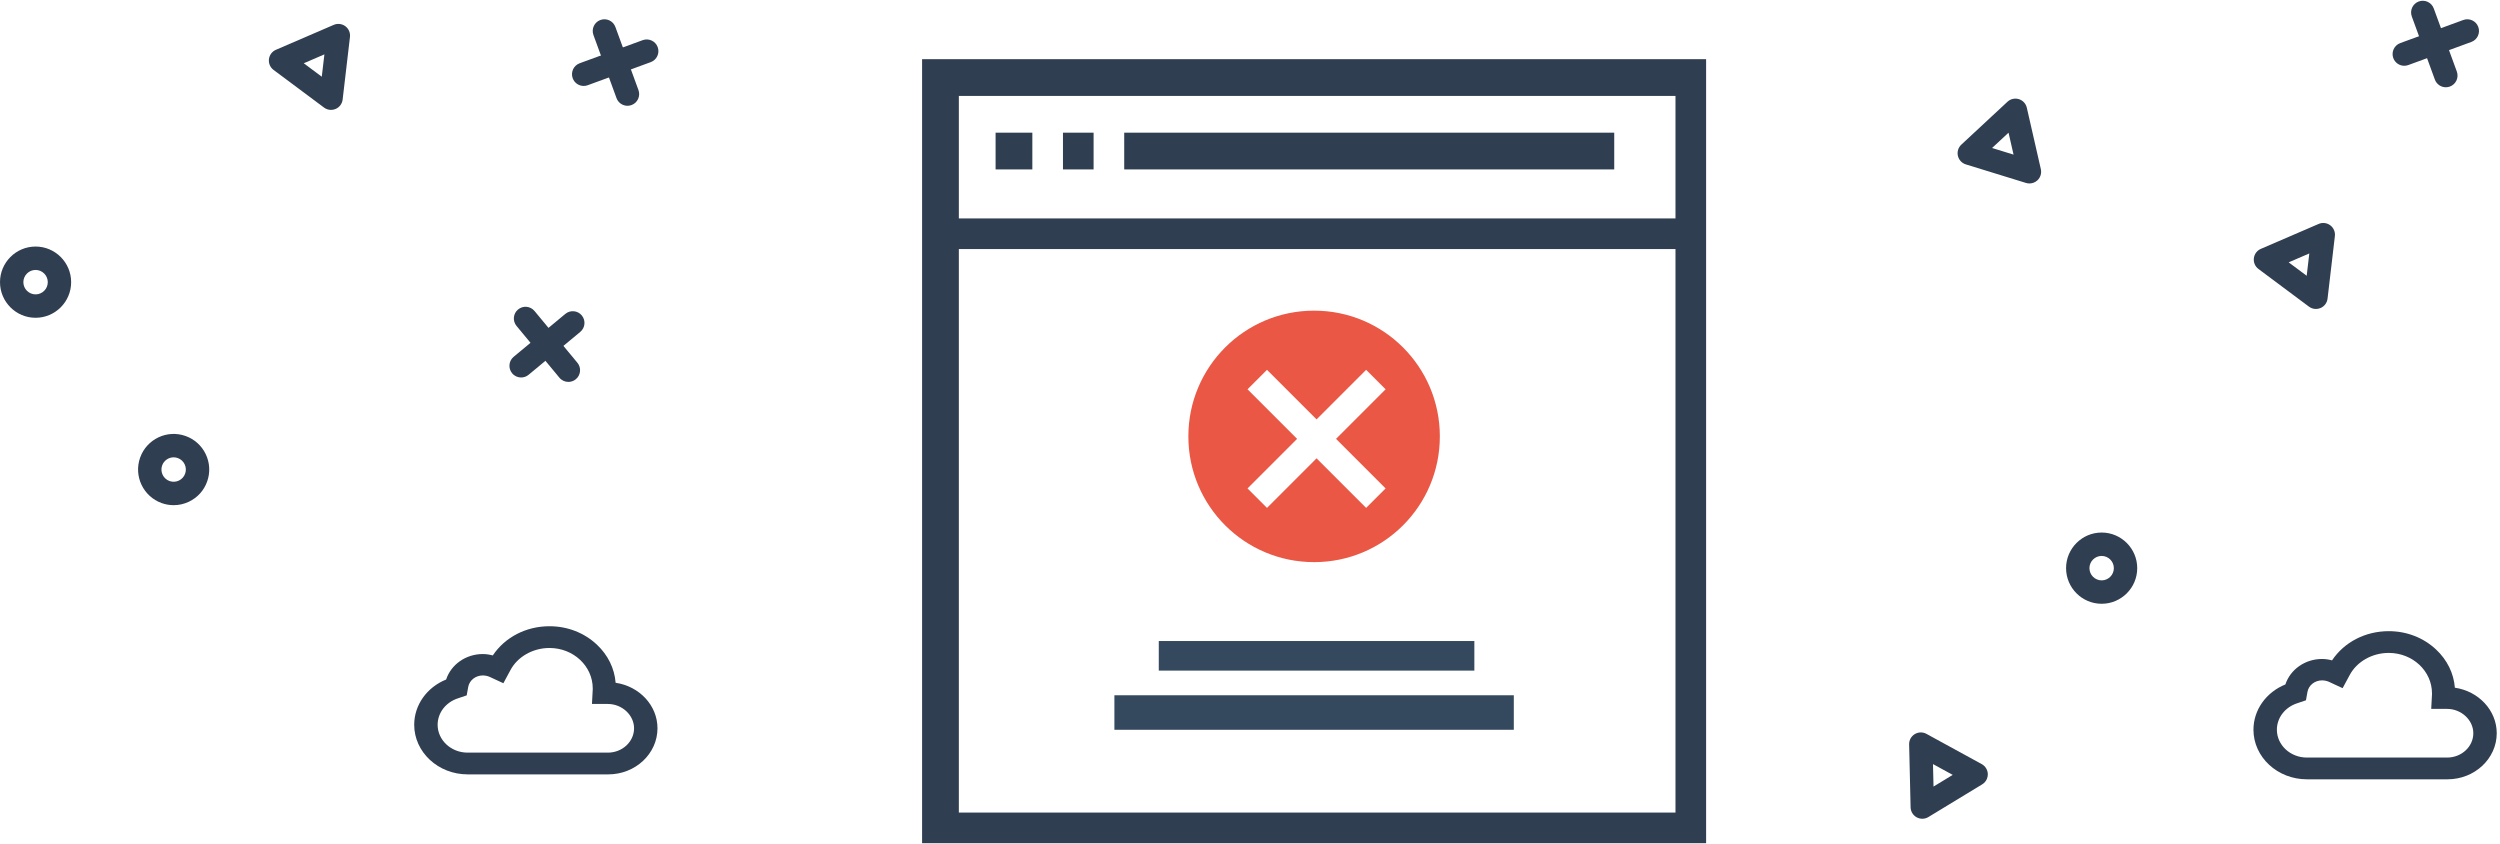
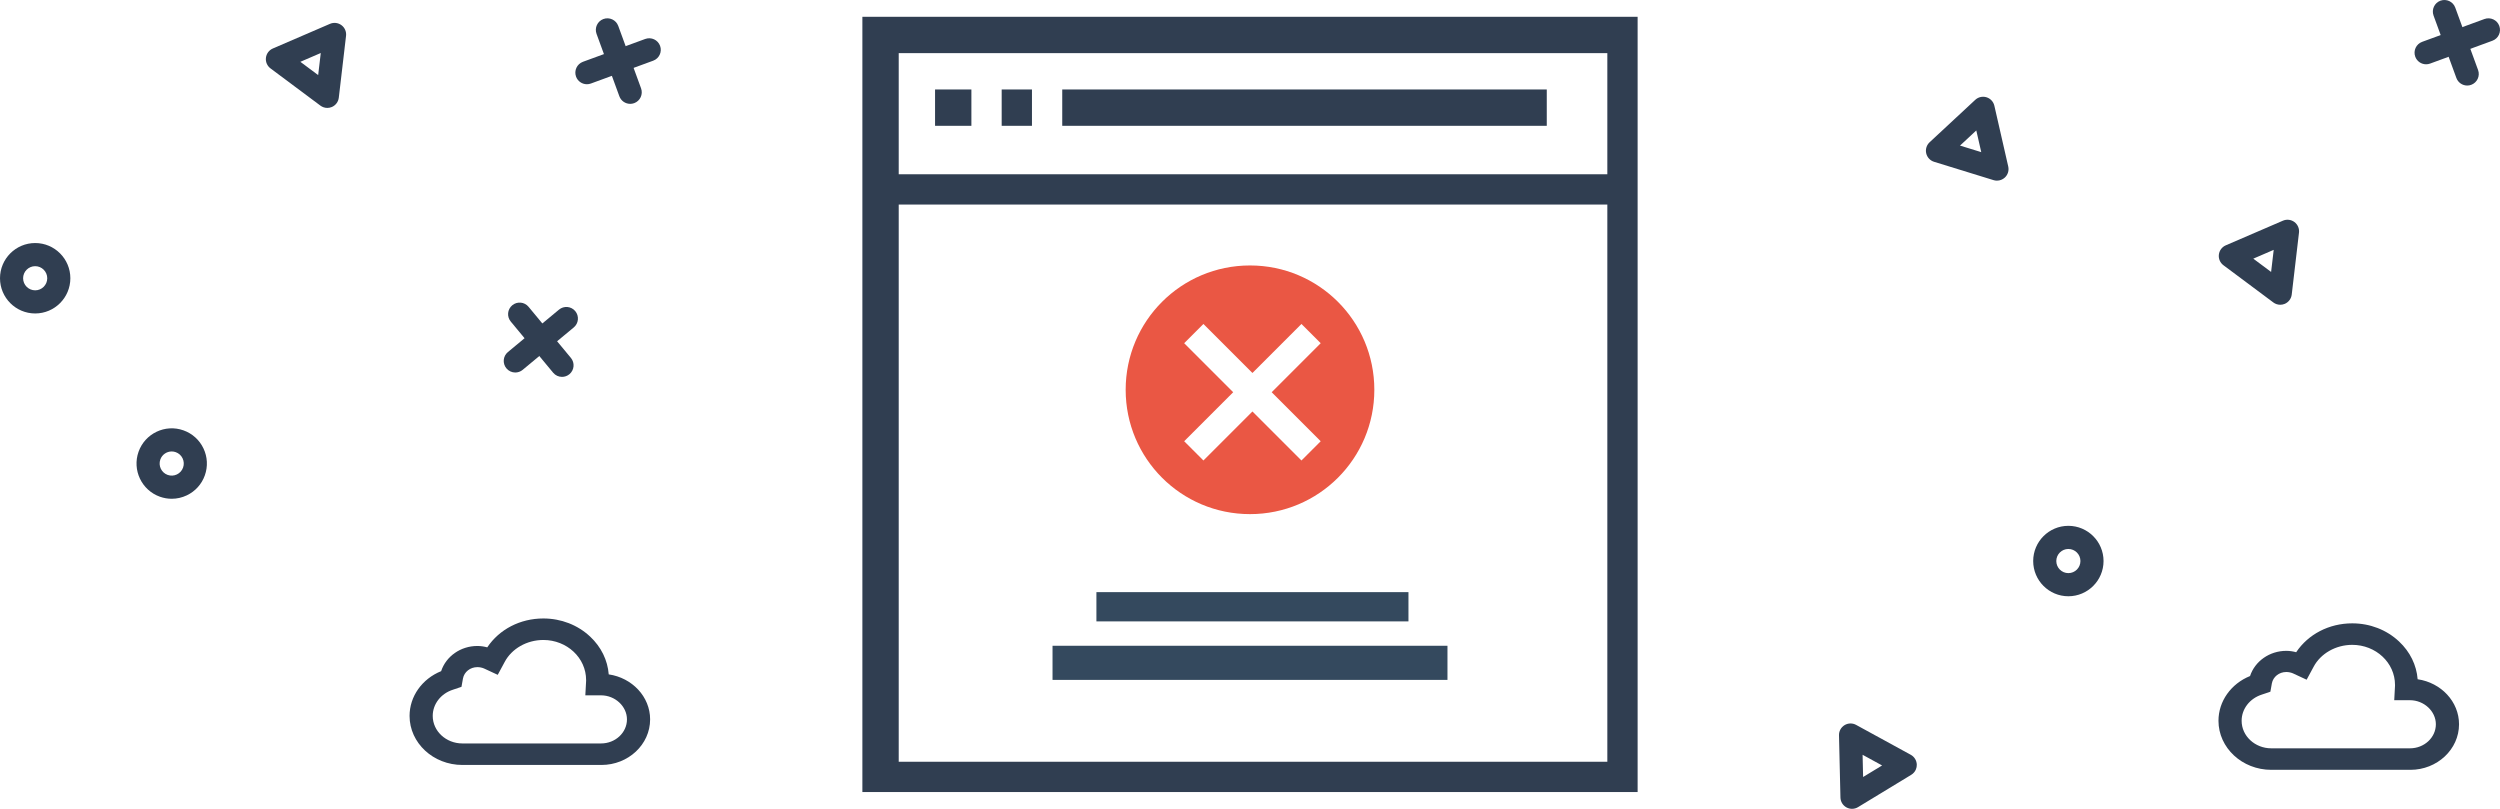
- <svg xmlns="http://www.w3.org/2000/svg" width="507px" height="171px" viewBox="0 0 507 171" version="1.1">
-   <g id="Empty-screen-first-screen" stroke="none" stroke-width="1" fill="none" fill-rule="evenodd">
-     <g id="Error-New-Copy-2" transform="translate(-925, -501)">
-       <g id="Page-1" transform="translate(925, 501)">
-         <g>
-           <path d="M97.907,136.98 C96.447,136.98 95.203,137.96 94.953,139.312 L94.648,141.02 L92.921,141.604 C90.414,142.399 88.751,144.557 88.751,146.985 C88.751,150.1 91.479,152.633 94.832,152.633 L123.275,152.633 C126.205,152.633 128.588,150.42 128.588,147.699 C128.588,145.024 126.155,142.764 123.275,142.764 L120.05,142.764 L120.21,139.77 L120.209,139.63 C120.209,135.066 116.274,131.411 111.437,131.411 C108.061,131.411 104.947,133.185 103.501,135.93 L102.083,138.56 L99.264,137.252 C98.841,137.077 98.376,136.98 97.907,136.98 M123.352,157.044 L94.832,157.044 C88.859,157.044 84,152.531 84,146.985 C84,142.979 86.567,139.388 90.475,137.807 C91.477,134.768 94.469,132.641 97.907,132.641 C98.652,132.641 99.339,132.761 99.937,132.923 C102.396,129.238 106.681,127 111.437,127 C115.074,127 118.487,128.323 121.044,130.728 C123.296,132.842 124.623,135.559 124.847,138.466 C129.652,139.17 133.338,143.042 133.338,147.699 C133.338,152.852 128.858,157.044 123.352,157.044" id="Fill-3-Copy" fill="#303E51" />
-           <path d="M35.218,92.746 C34.2,92.746 33.243,93.381 32.882,94.395 C32.426,95.682 33.101,97.101 34.387,97.558 C35.009,97.779 35.682,97.746 36.278,97.461 C36.874,97.177 37.325,96.678 37.547,96.055 L37.547,96.053 C37.768,95.43 37.733,94.757 37.451,94.16 C37.167,93.563 36.668,93.112 36.044,92.89 C35.771,92.793 35.492,92.746 35.218,92.746 M35.22,102.45 C34.406,102.45 33.588,102.311 32.799,102.029 C29.051,100.695 27.085,96.557 28.417,92.806 C29.75,89.051 33.886,87.082 37.631,88.419 C39.447,89.065 40.904,90.38 41.731,92.123 C42.559,93.864 42.659,95.825 42.013,97.644 C41.369,99.461 40.054,100.918 38.313,101.747 C37.33,102.215 36.278,102.45 35.22,102.45" id="Fill-20" fill="#303E51" />
-           <path d="M7.215,54.745 C5.85,54.745 4.739,55.857 4.739,57.222 C4.739,58.588 5.85,59.7 7.215,59.7 C8.579,59.7 9.69,58.588 9.69,57.222 C9.69,55.857 8.579,54.745 7.215,54.745 M7.215,64.445 C3.236,64.445 0,61.205 0,57.222 C0,53.24 3.236,50 7.215,50 C11.193,50 14.429,53.24 14.429,57.222 C14.429,61.205 11.193,64.445 7.215,64.445" id="Fill-21" fill="#303E51" />
-           <path d="M426.215,112.745 C424.85,112.745 423.739,113.857 423.739,115.222 C423.739,116.588 424.85,117.7 426.215,117.7 C427.579,117.7 428.69,116.588 428.69,115.222 C428.69,113.857 427.579,112.745 426.215,112.745 M426.215,122.445 C422.236,122.445 419,119.205 419,115.222 C419,111.24 422.236,108 426.215,108 C430.193,108 433.429,111.24 433.429,115.222 C433.429,119.205 430.193,122.445 426.215,122.445" id="Fill-21-Copy" fill="#303E51" />
-           <path d="M403.992,30.013 L408.348,31.357 L407.331,26.909 L403.992,30.013 Z M411.573,37.205 C411.339,37.205 411.104,37.171 410.875,37.101 L398.673,33.339 C397.864,33.09 397.248,32.426 397.06,31.6 C396.871,30.775 397.138,29.909 397.757,29.333 L407.115,20.634 C407.734,20.058 408.615,19.855 409.425,20.106 C410.236,20.355 410.849,21.019 411.038,21.845 L413.883,34.304 C414.072,35.132 413.806,35.995 413.186,36.571 C412.741,36.985 412.163,37.205 411.573,37.205 L411.573,37.205 Z" id="Fill-22" fill="#303E51" />
-           <path d="M61.602,12.831 L65.256,15.556 L65.788,11.026 L61.602,12.831 Z M67.132,22.288 C66.63,22.288 66.132,22.127 65.716,21.817 L55.478,14.181 C54.8,13.675 54.441,12.844 54.541,12.002 C54.639,11.16 55.179,10.434 55.957,10.099 L67.683,5.042 C68.456,4.707 69.357,4.812 70.036,5.318 C70.716,5.826 71.073,6.656 70.973,7.498 L69.486,20.191 C69.388,21.033 68.847,21.759 68.069,22.094 C67.768,22.223 67.45,22.288 67.132,22.288 L67.132,22.288 Z" id="Fill-23" fill="#303E51" />
-           <path d="M464.143,53.203 L467.797,55.928 L468.328,51.398 L464.143,53.203 Z M469.673,62.659 C469.171,62.659 468.672,62.499 468.257,62.189 L458.019,54.552 C457.34,54.046 456.982,53.216 457.081,52.374 C457.18,51.532 457.72,50.806 458.497,50.471 L470.223,45.413 C470.997,45.078 471.897,45.184 472.576,45.69 C473.256,46.197 473.613,47.028 473.514,47.87 L472.027,60.563 C471.928,61.405 471.387,62.131 470.61,62.466 C470.309,62.595 469.991,62.659 469.673,62.659 L469.673,62.659 Z" id="Fill-23-Copy" fill="#303E51" />
-           <path d="M392.078,157.983 L395.732,160.708 L396.263,156.177 L392.078,157.983 Z M397.608,167.439 C397.106,167.439 396.607,167.279 396.192,166.969 L385.954,159.332 C385.275,158.826 384.917,157.996 385.016,157.154 C385.115,156.312 385.655,155.586 386.432,155.251 L398.158,150.193 C398.932,149.858 399.832,149.964 400.511,150.47 C401.191,150.977 401.548,151.807 401.449,152.65 L399.962,165.343 C399.863,166.185 399.322,166.911 398.545,167.246 C398.244,167.375 397.926,167.439 397.608,167.439 L397.608,167.439 Z" id="Fill-23-Copy-2" fill="#303E51" transform="translate(393.2325, 158.7196) rotate(-68) translate(-393.2325, -158.7196) " />
-           <path d="M127.253,21.454 C126.287,21.454 125.38,20.857 125.027,19.895 L120.348,7.098 C119.899,5.866 120.53,4.503 121.759,4.053 C122.986,3.607 124.35,4.235 124.8,5.467 L129.479,18.264 C129.929,19.496 129.298,20.859 128.068,21.309 C127.799,21.406 127.525,21.454 127.253,21.454" id="Fill-24" fill="#303E51" />
-           <path d="M496.018,17.698 C495.052,17.698 494.145,17.102 493.792,16.14 L489.113,3.342 C488.664,2.11 489.295,0.748 490.524,0.298 C491.751,-0.149 493.115,0.479 493.565,1.711 L498.244,14.509 C498.694,15.741 498.063,17.103 496.833,17.553 C496.564,17.651 496.29,17.698 496.018,17.698" id="Fill-24-Copy" fill="#303E51" />
-           <path d="M118.371,17.43 C117.405,17.43 116.497,16.833 116.145,15.871 C115.695,14.642 116.327,13.278 117.556,12.828 L130.342,8.143 C131.569,7.698 132.932,8.325 133.382,9.557 C133.831,10.786 133.2,12.15 131.971,12.6 L119.186,17.285 C118.917,17.382 118.643,17.43 118.371,17.43" id="Fill-25" fill="#303E51" />
-           <path d="M487.586,13.339 C486.62,13.339 485.712,12.743 485.36,11.781 C484.91,10.551 485.542,9.188 486.771,8.738 L499.557,4.053 C500.784,3.607 502.147,4.235 502.597,5.466 C503.046,6.696 502.415,8.059 501.186,8.509 L488.401,13.194 C488.132,13.292 487.858,13.339 487.586,13.339" id="Fill-25-Copy" fill="#303E51" />
-           <path d="M115.27,77.451 C114.589,77.451 113.913,77.159 113.445,76.593 L104.755,66.103 C103.918,65.094 104.058,63.599 105.064,62.763 C106.072,61.925 107.568,62.065 108.402,63.074 L117.093,73.565 C117.93,74.573 117.79,76.068 116.782,76.905 C116.34,77.273 115.803,77.451 115.27,77.451" id="Fill-26" fill="#303E51" />
-           <path d="M105.685,76.556 C105.004,76.556 104.327,76.263 103.86,75.698 C103.023,74.69 103.163,73.194 104.171,72.358 L114.65,63.657 C115.656,62.821 117.151,62.959 117.986,63.969 C118.823,64.978 118.683,66.473 117.676,67.31 L107.197,76.009 C106.754,76.377 106.218,76.556 105.685,76.556" id="Fill-27" fill="#303E51" />
-           <path d="M470.907,137.98 C469.447,137.98 468.203,138.96 467.953,140.312 L467.648,142.02 L465.921,142.604 C463.414,143.399 461.751,145.557 461.751,147.985 C461.751,151.1 464.479,153.633 467.832,153.633 L496.275,153.633 C499.205,153.633 501.588,151.42 501.588,148.699 C501.588,146.024 499.155,143.764 496.275,143.764 L493.05,143.764 L493.21,140.77 L493.209,140.63 C493.209,136.066 489.274,132.411 484.437,132.411 C481.061,132.411 477.947,134.185 476.501,136.93 L475.083,139.56 L472.264,138.252 C471.841,138.077 471.376,137.98 470.907,137.98 M496.352,158.044 L467.832,158.044 C461.859,158.044 457,153.531 457,147.985 C457,143.979 459.567,140.388 463.475,138.807 C464.477,135.768 467.469,133.641 470.907,133.641 C471.652,133.641 472.339,133.761 472.937,133.923 C475.396,130.238 479.681,128 484.437,128 C488.074,128 491.487,129.323 494.044,131.728 C496.296,133.842 497.623,136.559 497.847,139.466 C502.652,140.17 506.338,144.042 506.338,148.699 C506.338,153.852 501.858,158.044 496.352,158.044" id="Fill-3-Copy-2" fill="#303E51" />
-           <path d="M194.453,164.789 L339.789,164.789 L339.789,50.508 L194.453,50.508 L194.453,164.789 Z M194.453,44.297 L339.789,44.297 L339.789,19.453 L194.453,19.453 L194.453,44.297 Z M187,171 L346,171 L346,12 L187,12 L187,171 Z M327.367,26.906 L327.367,34.359 L227.992,34.359 L227.992,26.906 L327.367,26.906 Z M209.359,26.906 L209.359,34.359 L201.906,34.359 L201.906,26.906 L209.359,26.906 Z M221.781,26.906 L221.781,34.359 L215.57,34.359 L215.57,26.906 L221.781,26.906 Z" id="Fill-20" fill="#303E51" />
-           <path d="M266.5,63 C252.399,63 241,74.398 241,88.5 C241,102.602 252.399,114 266.5,114 C280.601,114 292,102.602 292,88.5 C292,74.398 280.601,63 266.5,63 L266.5,63 Z M281,99.052 L277.052,103 L267,92.948 L256.948,103 L253,99.052 L263.052,89 L253,78.948 L256.948,75 L267,85.052 L277.052,75 L281,78.948 L270.948,89 L281,99.052 L281,99.052 Z" id="Shape" fill="#EA5744" />
-           <rect id="Rectangle-2" fill="#34495E" x="235" y="130" width="64" height="6" />
-           <rect id="Rectangle-2-Copy" fill="#34495E" x="226" y="141" width="81" height="7" />
-         </g>
-       </g>
-     </g>
+ <svg xmlns="http://www.w3.org/2000/svg" width="512.742" height="165.889" viewBox="0 0 512.742 165.889" version="1.1" id="svg31">
+   <defs id="defs35" />
+   <path d="m 97.907,136.826 c -1.46,0 -2.703,0.98 -2.954,2.332 l -0.305,1.708 -1.727,0.583 c -2.507,0.795 -4.17,2.954 -4.17,5.381 0,3.115 2.727,5.648 6.081,5.648 H 123.275 c 2.93,0 5.313,-2.212 5.313,-4.933 0,-2.675 -2.433,-4.935 -5.313,-4.935 h -3.225 l 0.161,-2.994 -0.002,-0.14 c 0,-4.564 -3.935,-8.219 -8.771,-8.219 -3.376,0 -6.491,1.774 -7.936,4.519 l -1.418,2.63 -2.819,-1.308 c -0.422,-0.175 -0.888,-0.272 -1.357,-0.272 M 123.352,156.89 H 94.832 C 88.859,156.89 84,152.377 84,146.831 c 0,-4.006 2.567,-7.596 6.475,-9.178 1.002,-3.039 3.995,-5.166 7.432,-5.166 0.745,0 1.433,0.121 2.03,0.282 2.459,-3.685 6.744,-5.923 11.5,-5.923 3.636,0 7.05,1.323 9.607,3.728 2.252,2.114 3.579,4.831 3.804,7.738 4.804,0.704 8.49,4.575 8.49,9.233 0,5.153 -4.48,9.345 -9.986,9.345" id="Fill-3-Copy" fill="#303e51" style="fill-rule:evenodd;stroke:none;stroke-width:1" />
+   <path d="m 35.218,92.592 c -1.018,0 -1.975,0.634 -2.335,1.649 -0.457,1.286 0.218,2.706 1.505,3.163 0.622,0.221 1.295,0.188 1.891,-0.097 0.596,-0.284 1.047,-0.783 1.268,-1.406 v -0.001 c 0.221,-0.624 0.186,-1.296 -0.096,-1.893 -0.284,-0.597 -0.783,-1.048 -1.407,-1.27 -0.273,-0.097 -0.552,-0.144 -0.826,-0.144 m 0.002,9.703 c -0.814,0 -1.632,-0.139 -2.421,-0.42 -3.748,-1.334 -5.715,-5.472 -4.382,-9.223 1.333,-3.755 5.469,-5.724 9.214,-4.387 1.816,0.646 3.273,1.961 4.1,3.704 0.828,1.741 0.928,3.702 0.282,5.521 -0.644,1.817 -1.959,3.274 -3.7,4.103 -0.984,0.468 -2.035,0.703 -3.093,0.703" id="Fill-20" fill="#303e51" style="fill-rule:evenodd;stroke:none;stroke-width:1" />
+   <path d="m 7.215,54.591 c -1.365,0 -2.475,1.112 -2.475,2.477 0,1.366 1.111,2.478 2.475,2.478 1.365,0 2.475,-1.112 2.475,-2.478 0,-1.365 -1.111,-2.477 -2.475,-2.477 m 0,9.7 C 3.236,64.291 0,61.051 0,57.068 c 0,-3.982 3.236,-7.222 7.215,-7.222 3.979,0 7.215,3.24 7.215,7.222 0,3.983 -3.236,7.223 -7.215,7.223" id="Fill-21" fill="#303e51" style="fill-rule:evenodd;stroke:none;stroke-width:1" />
+   <path d="m 424.215,112.591 c -1.365,0 -2.475,1.112 -2.475,2.477 0,1.366 1.111,2.478 2.475,2.478 1.365,0 2.475,-1.112 2.475,-2.478 0,-1.365 -1.111,-2.477 -2.475,-2.477 m 0,9.7 c -3.979,0 -7.215,-3.24 -7.215,-7.223 0,-3.982 3.236,-7.222 7.215,-7.222 3.979,0 7.215,3.24 7.215,7.222 0,3.983 -3.236,7.223 -7.215,7.223" id="Fill-21-Copy" fill="#303e51" style="fill-rule:evenodd;stroke:none;stroke-width:1" />
+   <path d="m 401.992,29.859 4.356,1.343 -1.017,-4.447 z m 7.581,7.192 c -0.234,0 -0.469,-0.034 -0.698,-0.105 l -12.202,-3.762 c -0.809,-0.249 -1.425,-0.913 -1.614,-1.739 -0.189,-0.826 0.078,-1.691 0.698,-2.268 l 9.358,-8.698 c 0.619,-0.576 1.5,-0.779 2.31,-0.529 0.81,0.249 1.424,0.913 1.613,1.739 l 2.845,12.459 c 0.189,0.828 -0.077,1.691 -0.698,2.268 -0.445,0.413 -1.023,0.634 -1.613,0.634 z" id="Fill-22" fill="#303e51" style="fill-rule:evenodd;stroke:none;stroke-width:1" />
+   <path d="m 61.602,12.677 3.654,2.725 0.532,-4.53 z m 5.53,9.456 c -0.502,0 -1,-0.16 -1.416,-0.47 L 55.478,14.027 c -0.679,-0.506 -1.037,-1.336 -0.937,-2.178 0.098,-0.842 0.638,-1.568 1.416,-1.903 L 67.683,4.888 c 0.774,-0.335 1.674,-0.229 2.353,0.277 0.68,0.507 1.037,1.337 0.937,2.18 l -1.487,12.693 c -0.098,0.842 -0.64,1.568 -1.417,1.903 -0.301,0.129 -0.619,0.194 -0.937,0.194 z" id="Fill-23" fill="#303e51" style="fill-rule:evenodd;stroke:none;stroke-width:1" />
+   <path d="m 462.143,53.049 3.654,2.725 0.532,-4.53 z m 5.53,9.456 c -0.502,0 -1,-0.16 -1.416,-0.47 l -10.238,-7.636 c -0.679,-0.506 -1.037,-1.336 -0.937,-2.178 0.099,-0.842 0.638,-1.568 1.416,-1.903 l 11.726,-5.058 c 0.774,-0.335 1.674,-0.229 2.353,0.277 0.68,0.507 1.037,1.337 0.937,2.18 l -1.487,12.693 c -0.099,0.842 -0.64,1.568 -1.417,1.903 -0.301,0.129 -0.619,0.194 -0.937,0.194 z" id="Fill-23-Copy" fill="#303e51" style="fill-rule:evenodd;stroke:none;stroke-width:1" />
+   <path d="m 382.117,159.36 3.895,-2.367 -4.001,-2.19 z m 10.839,-1.585 c -0.188,0.465 -0.523,0.867 -0.966,1.136 l -10.916,6.632 c -0.723,0.44 -1.627,0.461 -2.371,0.053 -0.744,-0.407 -1.215,-1.179 -1.234,-2.025 l -0.297,-12.767 c -0.021,-0.843 0.415,-1.638 1.138,-2.078 0.725,-0.44 1.629,-0.461 2.372,-0.053 l 11.212,6.133 c 0.744,0.407 1.214,1.18 1.234,2.026 0.007,0.328 -0.052,0.647 -0.172,0.942 z" id="Fill-23-Copy-2" fill="#303e51" style="fill-rule:evenodd;stroke:none;stroke-width:1" />
+   <g id="g952" transform="translate(2)">
+     <path d="m 127.253,21.3 c -0.966,0 -1.874,-0.596 -2.226,-1.558 L 120.348,6.944 c -0.45,-1.232 0.182,-2.594 1.411,-3.044 1.227,-0.447 2.59,0.182 3.041,1.414 l 4.679,12.798 c 0.45,1.232 -0.182,2.594 -1.411,3.044 -0.269,0.097 -0.543,0.145 -0.815,0.145" id="Fill-24" fill="#303e51" style="fill-rule:evenodd;stroke:none;stroke-width:1" />
+     <path d="m 118.371,17.276 c -0.966,0 -1.874,-0.596 -2.226,-1.558 -0.45,-1.229 0.182,-2.593 1.411,-3.043 l 12.786,-4.685 c 1.227,-0.445 2.59,0.182 3.04,1.414 0.45,1.229 -0.182,2.593 -1.411,3.043 l -12.785,4.685 c -0.269,0.097 -0.543,0.145 -0.815,0.145" id="Fill-25" fill="#303e51" style="fill-rule:evenodd;stroke:none;stroke-width:1" />
+   </g>
+   <g id="g948" transform="translate(12)">
+     <path d="m 494.018,17.544 c -0.966,0 -1.874,-0.596 -2.226,-1.558 L 487.113,3.188 c -0.45,-1.232 0.182,-2.594 1.411,-3.044 1.227,-0.447 2.59,0.182 3.041,1.414 l 4.679,12.798 c 0.45,1.232 -0.182,2.594 -1.411,3.044 -0.269,0.097 -0.543,0.145 -0.815,0.145" id="Fill-24-Copy" fill="#303e51" style="fill-rule:evenodd;stroke:none;stroke-width:1" />
+     <path d="m 485.586,13.185 c -0.966,0 -1.874,-0.596 -2.226,-1.558 -0.45,-1.229 0.182,-2.593 1.411,-3.043 l 12.786,-4.685 c 1.227,-0.445 2.59,0.182 3.04,1.414 0.45,1.229 -0.182,2.593 -1.411,3.043 l -12.785,4.685 c -0.269,0.097 -0.543,0.145 -0.815,0.145" id="Fill-25-Copy" fill="#303e51" style="fill-rule:evenodd;stroke:none;stroke-width:1" />
+   </g>
+   <path d="m 115.27,77.297 c -0.681,0 -1.357,-0.292 -1.825,-0.858 l -8.691,-10.491 c -0.837,-1.008 -0.697,-2.504 0.31,-3.34 1.007,-0.837 2.504,-0.697 3.338,0.311 l 8.691,10.491 c 0.837,1.008 0.697,2.504 -0.311,3.34 -0.443,0.368 -0.979,0.546 -1.512,0.546" id="Fill-26" fill="#303e51" style="fill-rule:evenodd;stroke:none;stroke-width:1" />
+   <path d="m 105.685,76.402 c -0.681,0 -1.357,-0.292 -1.825,-0.858 -0.837,-1.008 -0.697,-2.504 0.311,-3.34 l 10.479,-8.701 c 1.006,-0.836 2.501,-0.698 3.337,0.312 0.837,1.008 0.697,2.504 -0.311,3.34 l -10.479,8.7 c -0.443,0.368 -0.979,0.546 -1.512,0.546" id="Fill-27" fill="#303e51" style="fill-rule:evenodd;stroke:none;stroke-width:1" />
+   <path d="m 468.907,137.826 c -1.46,0 -2.703,0.98 -2.954,2.332 l -0.305,1.708 -1.727,0.583 c -2.507,0.795 -4.17,2.954 -4.17,5.381 0,3.115 2.727,5.648 6.081,5.648 H 494.275 c 2.93,0 5.313,-2.212 5.313,-4.933 0,-2.675 -2.433,-4.935 -5.313,-4.935 h -3.225 l 0.161,-2.994 -0.002,-0.14 c 0,-4.564 -3.935,-8.219 -8.771,-8.219 -3.376,0 -6.491,1.774 -7.936,4.519 l -1.418,2.63 -2.819,-1.308 c -0.422,-0.175 -0.888,-0.272 -1.357,-0.272 m 25.446,20.064 h -28.52 c -5.973,0 -10.832,-4.513 -10.832,-10.059 0,-4.006 2.567,-7.596 6.475,-9.178 1.002,-3.039 3.995,-5.166 7.432,-5.166 0.745,0 1.433,0.121 2.03,0.282 2.459,-3.685 6.744,-5.923 11.5,-5.923 3.636,0 7.05,1.323 9.607,3.728 2.252,2.114 3.579,4.831 3.804,7.738 4.804,0.704 8.49,4.575 8.49,9.233 0,5.153 -4.48,9.345 -9.986,9.345" id="Fill-3-Copy-2" fill="#303e51" style="fill-rule:evenodd;stroke:none;stroke-width:1" />
+   <g id="g938" transform="translate(-10.12915,-8.555603)">
+     <path d="M 194.453,164.789 H 339.789 V 50.508 H 194.453 Z m 0,-120.492 H 339.789 V 19.453 H 194.453 Z M 187,171 H 346 V 12 H 187 Z M 327.367,26.906 v 7.453 h -99.375 V 26.906 Z m -118.008,0 v 7.453 h -7.453 V 26.906 Z m 12.422,0 v 7.453 h -6.211 V 26.906 Z" id="path21" fill="#303e51" style="fill-rule:evenodd;stroke:none;stroke-width:1" />
+     <path d="M 266.5,63 C 252.399,63 241,74.398 241,88.5 241,102.602 252.399,114 266.5,114 280.601,114 292,102.602 292,88.5 292,74.398 280.601,63 266.5,63 Z M 281,99.052 277.052,103 267,92.948 256.948,103 253,99.052 263.052,89 253,78.948 256.948,75 267,85.052 277.052,75 281,78.948 270.948,89 Z" id="Shape" fill="#ea5744" style="fill-rule:evenodd;stroke:none;stroke-width:1" />
+     <rect id="Rectangle-2" fill="#34495e" x="235" y="130" width="64" height="6" style="fill-rule:evenodd;stroke:none;stroke-width:1" />
+     <rect id="Rectangle-2-Copy" fill="#34495e" x="226" y="141" width="81" height="7" style="fill-rule:evenodd;stroke:none;stroke-width:1" />
  </g>
</svg>
